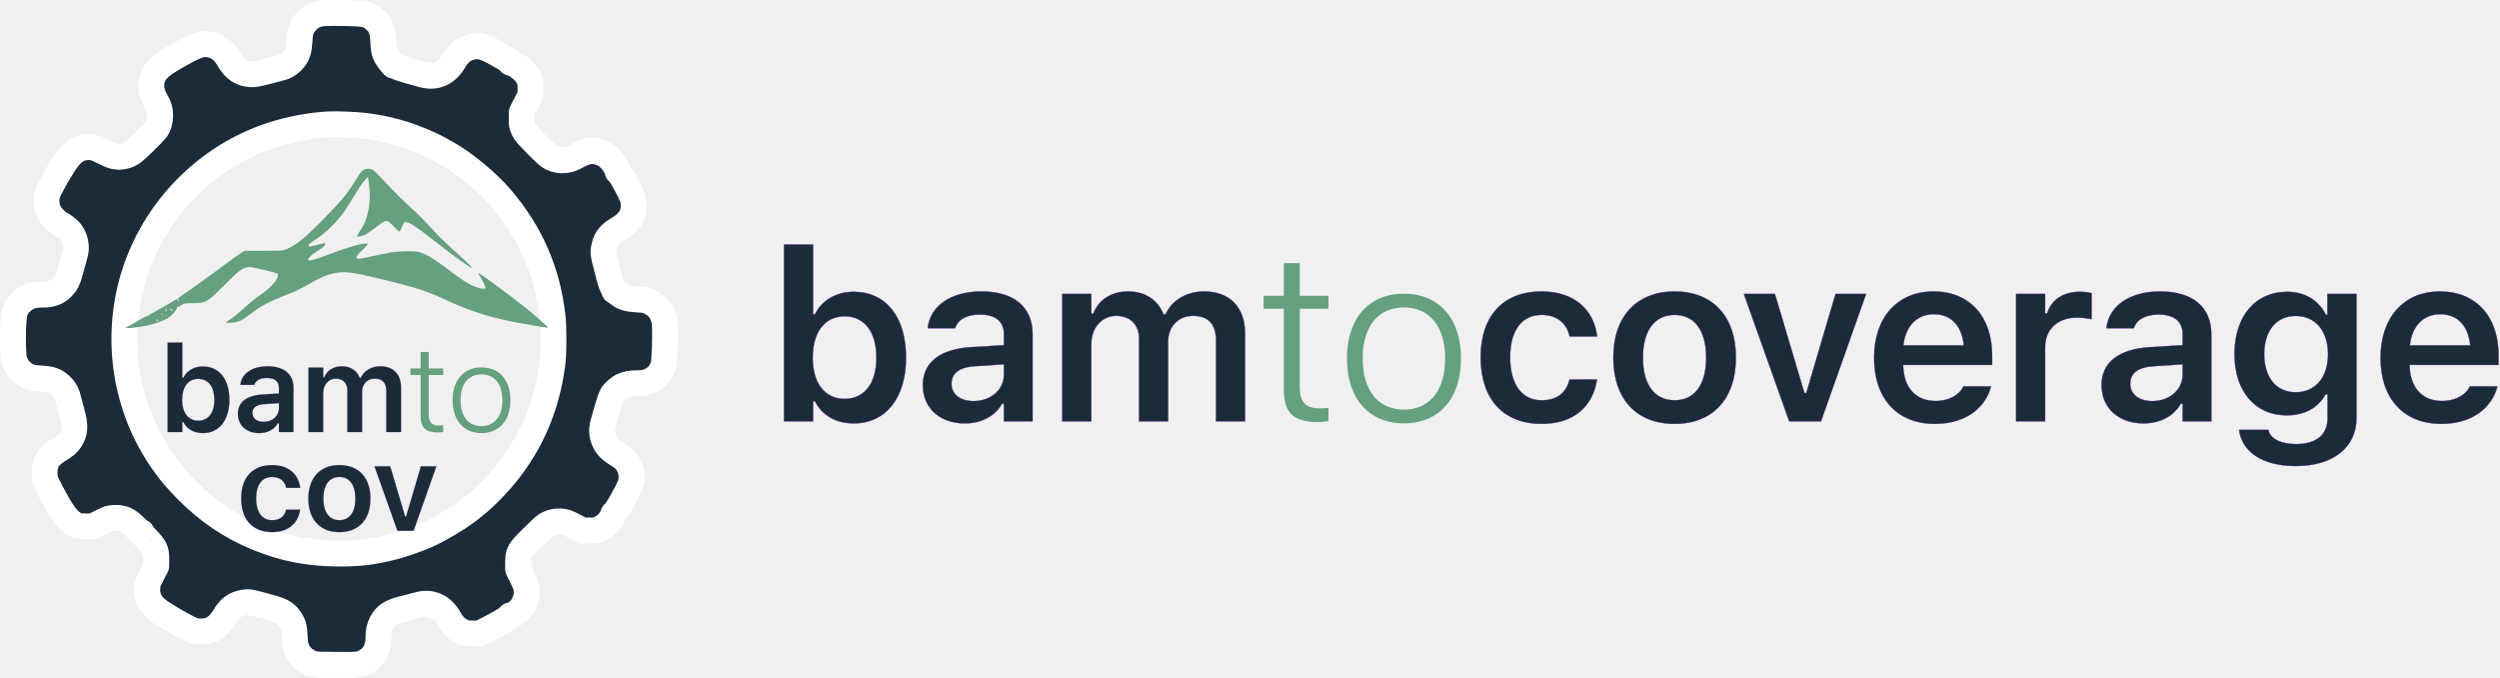
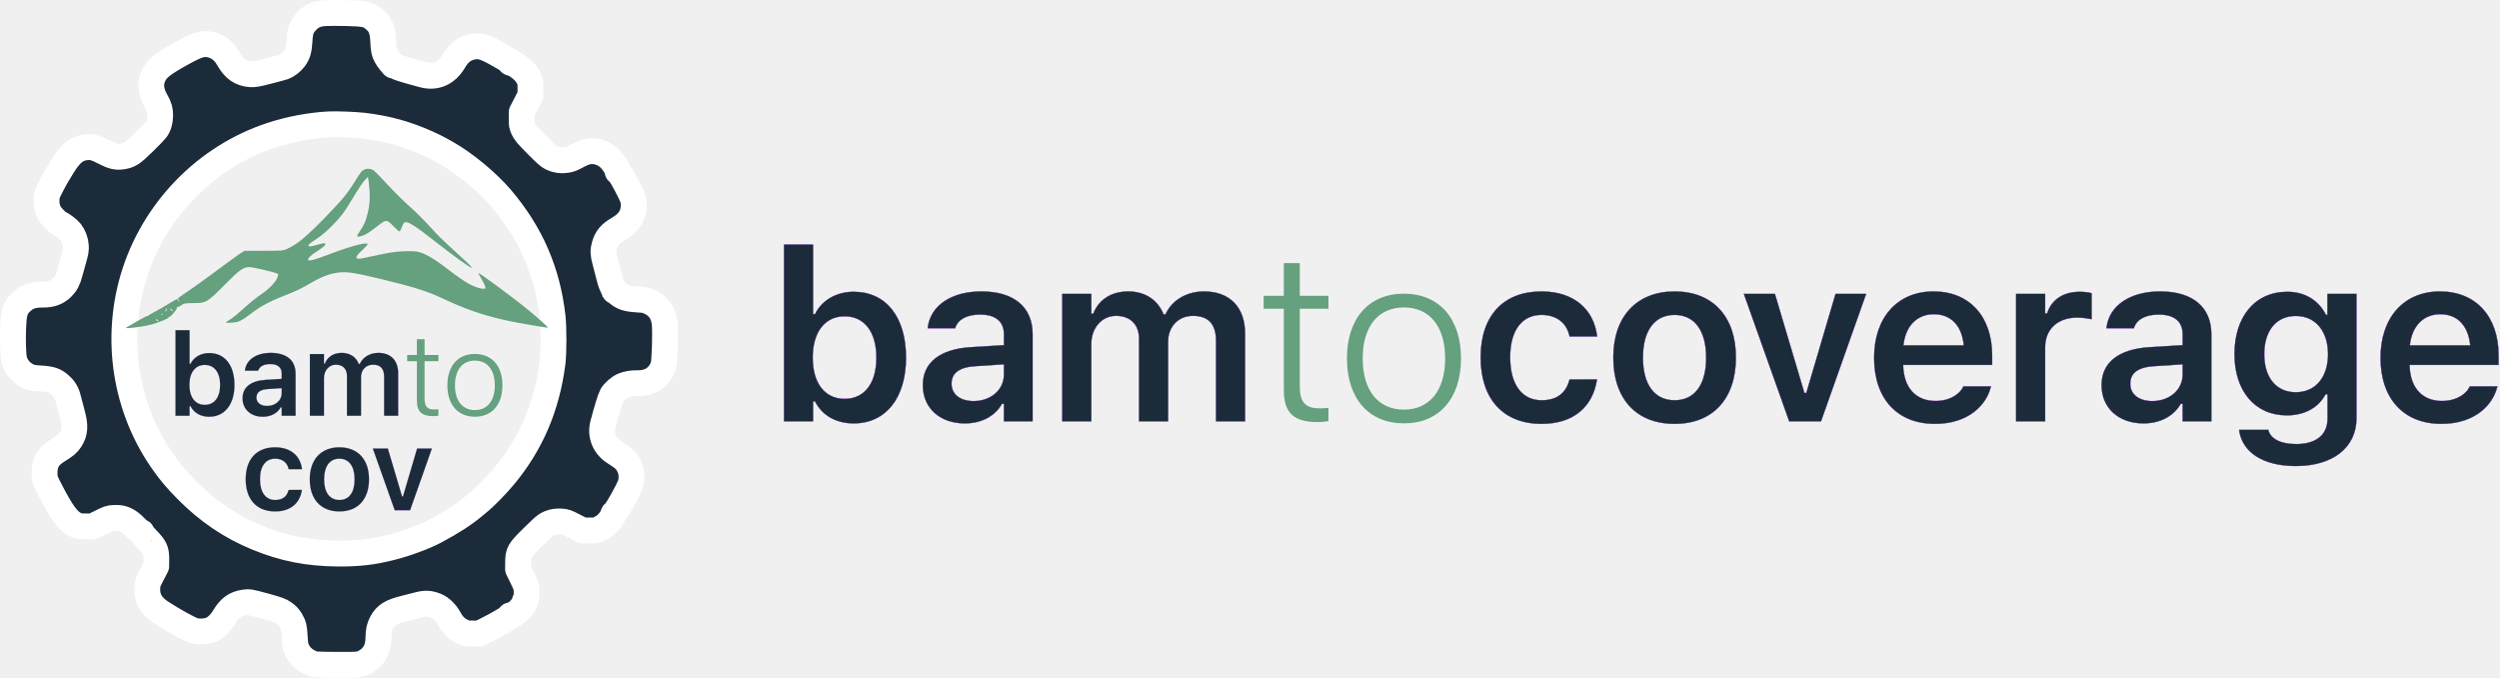
<svg xmlns="http://www.w3.org/2000/svg" width="100%" height="100%" viewBox="0 0 4536 1230" version="1.1" xml:space="preserve" style="fill-rule:evenodd;clip-rule:evenodd;stroke-linecap:round;stroke-linejoin:round;stroke-miterlimit:2;">
  <g transform="matrix(1,0,0,1,-6051.61,-118.969)">
    <g transform="matrix(1.05345,0,0,1.05345,1859.3,-11773.6)">
      <g transform="matrix(1.05315,0.00852655,-0.00852655,1.05315,3878.88,11182.1)">
        <path d="M629,118C614.8,118.9 606.4,122.7 598.2,131.7C589.9,140.8 587.9,146.3 587,163.6C586.1,179.3 584.4,185.3 578.5,193.3C574.5,198.8 567.3,204.3 561.5,206.5C559.3,207.3 547.8,210.5 536,213.6C516.8,218.7 513.7,219.2 507,218.9C491.7,218 480.6,210.5 471.6,195C463.2,180.6 453.4,173.2 439.4,170.8C427.8,168.8 419.2,171.7 394.5,185.6C363.6,203 354.1,210.7 348.7,222.1C342.6,235.1 344,248.7 353,264.1C358.4,273.3 360,278.9 360,288C360,296.9 357.6,305.3 353.3,311C351.9,313 343,322.3 333.5,331.7C314.9,350.2 310.9,352.9 299.3,355C289.6,356.8 282.5,355.2 269,348.3C255.6,341.4 249.2,339.6 240.5,340.4C224.2,341.9 214.3,349.8 200.8,372C191.6,387.1 188.3,392.9 181,407.6C176.8,415.8 175.8,418.9 175.3,424.6C174.7,432.6 175.9,439.8 179.2,446.8C181.6,452.1 191.8,462.8 196.5,465.1C202.2,467.8 211.8,475.1 214.9,479C220.1,485.6 223.2,493.7 223.8,502.2C224.2,508.8 223.7,511.4 220.2,524.2C217.9,532.1 215.2,542.3 214.1,546.8C211.5,557.4 208,564.2 202.1,570.1C193.6,578.6 184.1,582.1 169.8,582.1C154,582.1 144.8,585.4 135.3,594.4C127.1,602.1 124.1,609.3 123,623.9C121.8,638.9 121.8,662.3 123,677.4C123.7,687.3 124.4,690.3 126.9,695.7C130.8,704 138.1,711.3 146.7,715.3C152.7,718.1 154.6,718.5 167.4,719.2C186.1,720.2 192.2,722.4 201.8,731.5C208.1,737.3 211.9,744.7 214.3,755.7C215.2,759.6 217.6,768.3 219.6,775.2C225.7,796.2 225.1,807.3 217.3,819.3C213.1,825.8 209.5,828.8 197.1,836.6C181.6,846.4 175.7,856.2 175.6,872.6C175.5,883.2 176.3,885.6 185.6,903.1C204.8,939.2 214.5,952.2 226.8,957.9C231.9,960.3 233.7,960.6 243.6,960.6L254.7,960.6L268.1,953.8C280.6,947.4 282.1,946.9 289.6,946.4C304,945.4 312.7,949.2 325.4,962C329.8,966.4 333.8,969.7 334.4,969.4C335,969.1 335.2,969.2 334.7,969.6C334.3,970.1 338.5,975 344,980.6C357.5,994.4 359.5,998.6 359.5,1013.7L359.5,1024.8L352.6,1038.4C346.1,1051.1 345.6,1052.5 345.2,1059.9C344.2,1076.9 351.5,1089.7 368.4,1100.5C388.9,1113.6 415.3,1127.8 422.7,1129.8C430.4,1131.8 441.8,1131.1 449.3,1128.2C457.4,1125 465.3,1117.4 472,1106.1C480.5,1091.8 489.3,1085.4 503.6,1083C511.7,1081.7 513.3,1082 538,1088.5C559.6,1094.3 563.3,1095.6 569,1099.5C574.3,1103.1 577.1,1106.1 580.7,1111.9C585.1,1119.2 586.2,1124 587,1138.1C587.6,1148 588.3,1153.1 589.9,1157.1C594.1,1168.1 602.6,1176.4 614.8,1181.3C620.4,1183.6 621.2,1183.6 655,1183.6C693.3,1183.6 694.9,1183.4 705.6,1176.6C717.8,1168.8 724,1156.2 724,1138.9C724,1127.9 725.4,1121.1 729.3,1113.8C735.7,1101.7 744.4,1096.1 765.5,1090.7C773.2,1088.7 783.8,1085.9 789,1084.5C800.4,1081.4 807.6,1081.8 817.7,1085.8C826,1089.1 834.1,1096.9 839.5,1106.6C845.1,1116.7 851.6,1123.1 860.3,1127.2C867.1,1130.4 868.1,1130.6 878.2,1130.6L888.8,1130.6L901.3,1124.3C917.7,1116 939.2,1103.2 938.5,1102.1C938.2,1101.6 938.5,1100.9 939.1,1100.5C939.9,1100.1 940,1100.2 939.6,1100.9C939.2,1101.6 939.2,1102.1 939.5,1102.1C941,1102.1 951,1095 954.4,1091.5C958.6,1087.2 963.6,1079.3 962.7,1078.4C962.4,1078.1 962.7,1077.2 963.5,1076.5C965.3,1074.7 966.4,1065.4 965.7,1057.8C965.3,1052.9 963.8,1049.1 958.3,1038.2L951.5,1024.6L951.5,1013.6C951.6,997.1 952.8,994.9 974.3,973.3C983.8,963.7 993.3,954.6 995.6,953.1C1002.7,948.1 1011.3,945.8 1020.8,946.3C1028.6,946.7 1029.7,947.1 1042.8,953.7L1056.5,960.6L1067.5,960.6C1077.8,960.6 1078.9,960.4 1085,957.4C1088.6,955.7 1093.4,952.4 1095.7,950.1C1100.9,945.2 1107.3,935.4 1106.4,933.9C1106,933.3 1106.1,933.1 1106.7,933.4C1108.7,934.7 1131.7,893.6 1134.5,883.7C1137,875.3 1136.2,864.4 1132.7,856.7C1127.8,846.1 1124.5,842.9 1107.3,832.2C1091.5,822.4 1084.1,804.5 1088.4,787.1C1093.7,765.9 1100.5,743 1102.5,739.6C1105.8,733.8 1114.2,726.4 1120.4,723.5C1127.3,720.4 1134.3,719.1 1145.2,719.1C1165.7,719.1 1180.6,708.6 1186.6,690C1188.7,683.1 1189.8,634.7 1188.1,620.6C1186.1,604.2 1178.2,592.9 1164.1,586.3C1157.2,583.1 1155.7,582.8 1142.6,582.1C1125,581.1 1117.9,578.7 1109.1,570.5C1107.8,569.2 1106.2,568.5 1105.7,568.8C1105.1,569.2 1105,568.9 1105.4,568.2C1105.9,567.5 1105.5,566.2 1104.7,565.3C1101.7,561.8 1099,555 1096,543C1094.3,536.2 1091.5,525.9 1089.9,520.2C1086.6,508.4 1086.3,503.1 1088.5,494.8C1091.7,482.3 1097.7,475 1110.8,467.3C1129.1,456.5 1136.8,443.7 1135.8,425.8C1135.3,418.3 1134.9,417 1128.2,403.7C1120.9,389.2 1111.7,373.9 1110.5,374.1C1110.1,374.2 1109.5,373.9 1109.2,373.5C1108.8,373.1 1109.1,373.1 1109.8,373.5C1111.7,374.6 1111.3,373.7 1106.3,365.4C1098.1,351.8 1089.4,344.7 1077.3,341.5C1066.5,338.7 1057.3,340.2 1045,346.9C1033.4,353.3 1031.7,353.9 1024.4,355.1C1016.4,356.4 1008.2,355.2 1000.6,351.6C996.3,349.6 990.9,344.8 976.4,330.4C960.5,314.6 957.3,310.9 954.6,305.2C951.7,299.1 951.5,297.8 951.5,287.9L951.5,277.3L965.5,249.7L965.5,238.7C965.4,228.7 965.2,227.1 962.7,222.1C958.7,214 953,208 943.4,201.6C933.9,195.4 931.2,194 932.5,196.1C933.1,197 932.9,197.2 932.1,196.7C931.4,196.2 931.1,195.7 931.4,195.4C932.1,194.7 927.5,191.6 914.5,184.4C891.2,171.3 882.4,168.6 870.8,170.9C857,173.7 847.8,180.8 839.8,194.7C828,215.2 809.9,223.1 788.4,217.1C784.1,215.9 773.8,213.2 765.6,211C757.4,208.8 748.6,206 746.2,204.6C743.8,203.2 741.3,202.4 740.7,202.8C740.1,203.1 740,202.9 740.4,202.3C740.7,201.7 740.1,200.7 739,200.1C735.9,198.5 729.1,188.8 726.8,182.9C725.3,179 724.6,173.8 724,163.6C722.9,143.4 719,135 706.6,125.7C697.9,119.2 692.2,118.2 664.1,117.7C650.6,117.5 634.8,117.6 629,118ZM692.5,301.6C730.9,305.8 762.4,314.2 797.4,329.5C804.5,332.6 813.3,336.8 816.9,338.8C820.5,340.8 826,343.8 829,345.4C858.8,361.9 896.1,392.2 918.9,418.5C967.8,475.1 995.6,537.4 1004.6,611.1C1006.8,628.9 1007.1,670.1 1005.2,686.6C996.7,757.7 971.9,817.7 928.9,871.1C916.9,886 896.5,907.3 885.7,916.1C884,917.5 880.6,920.3 878.2,922.4C862.7,935.6 843.3,948.5 815.9,963.4C799,972.7 767.9,984.5 744.5,990.6C713.1,998.8 690.8,1001.6 656,1001.6C607.9,1001.6 568.3,994.2 525.1,977C481,959.4 443.4,934.4 408.4,899.6C389.9,881.1 380.4,869.9 367.3,851.3C307,765.4 288.8,655 318.1,553.3C349.7,443.8 435.1,354.3 542.7,318.3C572.8,308.1 608.4,301.3 638.5,299.8C650.6,299.3 679.7,300.2 692.5,301.6Z" style="fill:rgb(27,43,57);fill-rule:nonzero;stroke:white;stroke-width:42.32px;" />
      </g>
      <g transform="matrix(0.121461,-4.96175e-05,5.10045e-05,0.124856,4036.86,10405.4)">
        <path d="M4693,9420C4651,9441 4644,9450 4556,9587C4448,9756 4383,9832 4136,10080C3865,10350 3735,10455 3590,10516C3537,10538 3525,10539 3265,10539L2995,10539L2945,10568C2918,10584 2814,10656 2715,10728C2457,10915 2204,11091 2114,11147C2071,11174 2041,11199 2047,11202C2053,11206 2060,11220 2064,11234C2070,11258 2070,11258 2055,11231C2046,11216 2037,11204 2033,11204C2030,11204 1975,11235 1911,11273C1847,11310 1757,11361 1710,11385C1663,11409 1622,11433 1618,11439C1614,11444 1610,11445 1610,11441C1610,11437 1591,11444 1568,11457C1544,11471 1491,11500 1449,11522C1408,11544 1358,11571 1339,11583L1305,11604L1345,11604C1410,11604 1589,11577 1670,11556C1771,11530 1911,11474 1917,11457C1920,11450 1926,11446 1930,11449C1934,11452 1961,11427 1989,11395C2025,11353 2038,11331 2034,11318C2030,11306 2031,11303 2037,11311C2043,11320 2057,11315 2089,11293C2136,11262 2141,11261 2295,11260C2446,11259 2471,11243 2705,11014C2925,10798 2974,10764 3065,10764C3119,10765 3451,10842 3467,10858C3471,10861 3468,10882 3461,10904C3445,10957 3347,11061 3256,11121C3154,11188 3084,11243 2967,11346C2911,11396 2840,11453 2809,11473C2705,11539 2706,11535 2801,11531C2909,11525 2945,11509 3084,11406C3242,11289 3345,11238 3680,11110C3732,11090 3834,11040 3905,10999C4052,10914 4151,10873 4262,10850C4413,10819 4514,10831 4953,10935C5421,11046 5591,11099 5845,11216C6224,11390 6558,11486 7050,11564C7124,11576 7209,11589 7239,11595C7269,11600 7295,11602 7297,11601C7302,11595 7165,11475 7025,11363C6816,11195 6310,10831 6310,10849C6310,10853 6330,10889 6355,10930C6380,10971 6403,11018 6407,11034C6412,11063 6411,11064 6378,11064C6359,11064 6319,11056 6289,11045C6173,11005 6093,10955 5800,10739C5666,10640 5537,10571 5454,10554C5414,10546 5347,10543 5250,10547C5109,10553 5057,10561 4682,10640C4549,10667 4546,10634 4672,10522C4709,10489 4740,10456 4740,10448C4740,10414 4502,10474 4205,10584C3984,10665 3908,10685 3896,10666C3885,10648 3938,10596 4018,10548C4107,10493 4140,10466 4140,10447C4140,10429 4121,10430 4014,10460C3962,10474 3915,10482 3910,10479C3888,10465 3903,10447 3971,10404C4076,10338 4144,10284 4243,10186C4353,10078 4407,10010 4494,9869C4624,9661 4663,9603 4704,9561L4745,9519L4757,9604C4777,9750 4773,9886 4746,9999C4716,10123 4694,10175 4635,10260C4610,10296 4590,10330 4590,10335C4590,10353 4647,10343 4707,10315C4741,10299 4809,10253 4859,10214C4908,10175 4962,10139 4979,10133C5018,10119 5039,10131 5117,10212C5151,10247 5185,10274 5192,10272C5199,10269 5213,10245 5223,10218C5233,10191 5246,10164 5252,10157C5287,10115 5383,10171 5722,10430C5959,10611 6191,10774 6212,10774C6230,10774 6188,10733 5985,10554C5881,10462 5764,10354 5725,10314C5506,10083 5453,10031 5335,9929C5264,9868 5126,9735 5030,9635C4934,9534 4843,9443 4829,9433C4791,9406 4731,9400 4693,9420ZM1887,11358C1880,11372 1874,11381 1872,11379C1865,11373 1881,11334 1890,11334C1894,11334 1893,11345 1887,11358ZM1965,11354C1975,11365 1980,11374 1976,11374C1972,11374 1960,11365 1948,11354C1936,11343 1931,11334 1937,11334C1942,11334 1955,11343 1965,11354ZM1830,11414C1830,11419 1825,11424 1819,11424C1814,11424 1812,11419 1815,11414C1818,11408 1823,11404 1826,11404C1828,11404 1830,11408 1830,11414ZM1770,11508C1770,11511 1763,11511 1755,11508C1747,11504 1740,11495 1740,11487C1740,11475 1742,11475 1755,11488C1763,11496 1770,11505 1770,11508Z" style="fill:rgb(101,160,127);fill-rule:nonzero;" />
      </g>
    </g>
    <g transform="matrix(1.25602,0,0,1.25602,-1929.32,-2913.98)">
      <path d="M7587.85,3026.31C7633.97,3026.31 7663.43,2989.78 7663.43,2931.54L7663.43,2931.21C7663.43,2872.63 7634.48,2836.27 7587.85,2836.27C7562.6,2836.27 7541.56,2848.73 7531.97,2868.59L7529.11,2868.59L7529.11,2768.1L7487.19,2768.1L7487.19,3023.28L7529.11,3023.28L7529.11,2994.5L7531.97,2994.5C7542.07,3014.53 7562.1,3026.31 7587.85,3026.31ZM7574.72,2990.96C7546.28,2990.96 7528.6,2968.41 7528.6,2931.54L7528.6,2931.21C7528.6,2894.35 7546.28,2871.62 7574.72,2871.62C7603.34,2871.62 7620.67,2894.18 7620.67,2931.21L7620.67,2931.54C7620.67,2968.58 7603.34,2990.96 7574.72,2990.96Z" style="fill:none;fill-rule:nonzero;stroke:rgb(112,0,223);stroke-width:0.49px;stroke-linecap:butt;stroke-linejoin:miter;" />
      <path d="M7587.85,3026.31C7633.97,3026.31 7663.43,2989.78 7663.43,2931.54L7663.43,2931.21C7663.43,2872.63 7634.48,2836.27 7587.85,2836.27C7562.6,2836.27 7541.56,2848.73 7531.97,2868.59L7529.11,2868.59L7529.11,2768.1L7487.19,2768.1L7487.19,3023.28L7529.11,3023.28L7529.11,2994.5L7531.97,2994.5C7542.07,3014.53 7562.1,3026.31 7587.85,3026.31ZM7574.72,2990.96C7546.28,2990.96 7528.6,2968.41 7528.6,2931.54L7528.6,2931.21C7528.6,2894.35 7546.28,2871.62 7574.72,2871.62C7603.34,2871.62 7620.67,2894.18 7620.67,2931.21L7620.67,2931.54C7620.67,2968.58 7603.34,2990.96 7574.72,2990.96Z" style="fill:rgb(27,43,57);fill-rule:nonzero;" />
      <path d="M7748.26,3026.31C7772.5,3026.31 7792.03,3015.87 7802.12,2998.03L7804.99,2998.03L7804.99,3023.28L7846.39,3023.28L7846.39,2897.54C7846.39,2858.66 7819.8,2835.77 7772.5,2835.77C7728.74,2835.77 7699.11,2856.3 7695.07,2887.28L7694.9,2888.79L7734.46,2888.79L7734.63,2888.12C7738.84,2876 7751.29,2869.1 7770.48,2869.1C7793.03,2869.1 7804.99,2879.2 7804.99,2897.54L7804.99,2913.37L7757.69,2916.23C7712.91,2918.92 7687.83,2938.11 7687.83,2970.93L7687.83,2971.27C7687.83,3004.76 7713.25,3026.31 7748.26,3026.31ZM7729.24,2969.25L7729.24,2968.91C7729.24,2953.76 7740.18,2945.18 7763.58,2943.66L7804.99,2940.97L7804.99,2955.78C7804.99,2977.66 7786.3,2994.16 7761.05,2994.16C7742.54,2994.16 7729.24,2984.9 7729.24,2969.25Z" style="fill:none;fill-rule:nonzero;stroke:rgb(112,0,223);stroke-width:0.49px;stroke-linecap:butt;stroke-linejoin:miter;" />
      <path d="M7748.26,3026.31C7772.5,3026.31 7792.03,3015.87 7802.12,2998.03L7804.99,2998.03L7804.99,3023.28L7846.39,3023.28L7846.39,2897.54C7846.39,2858.66 7819.8,2835.77 7772.5,2835.77C7728.74,2835.77 7699.11,2856.3 7695.07,2887.28L7694.9,2888.79L7734.46,2888.79L7734.63,2888.12C7738.84,2876 7751.29,2869.1 7770.48,2869.1C7793.03,2869.1 7804.99,2879.2 7804.99,2897.54L7804.99,2913.37L7757.69,2916.23C7712.91,2918.92 7687.83,2938.11 7687.83,2970.93L7687.83,2971.27C7687.83,3004.76 7713.25,3026.31 7748.26,3026.31ZM7729.24,2969.25L7729.24,2968.91C7729.24,2953.76 7740.18,2945.18 7763.58,2943.66L7804.99,2940.97L7804.99,2955.78C7804.99,2977.66 7786.3,2994.16 7761.05,2994.16C7742.54,2994.16 7729.24,2984.9 7729.24,2969.25Z" style="fill:rgb(27,43,57);fill-rule:nonzero;" />
      <path d="M7889.31,3023.28L7931.23,3023.28L7931.23,2911.35C7931.23,2888.45 7946.38,2870.95 7967.08,2870.95C7987.61,2870.95 8000.24,2883.57 8000.24,2903.94L8000.24,3023.28L8042.15,3023.28L8042.15,2908.32C8042.15,2887.28 8056.29,2870.95 8078.17,2870.95C8100.56,2870.95 8111.5,2883.07 8111.5,2906.97L8111.5,3023.28L8153.41,3023.28L8153.41,2896.7C8153.41,2858.49 8131.19,2835.77 8094.16,2835.77C8068.58,2835.77 8047.37,2848.9 8038.45,2868.93L8035.59,2868.93C8027.68,2848.56 8009.5,2835.77 7984.59,2835.77C7960.51,2835.77 7942,2847.38 7934.09,2867.92L7931.23,2867.92L7931.23,2839.3L7889.31,2839.3L7889.31,3023.28Z" style="fill:none;fill-rule:nonzero;stroke:rgb(112,0,223);stroke-width:0.49px;stroke-linecap:butt;stroke-linejoin:miter;" />
      <path d="M7889.31,3023.28L7931.23,3023.28L7931.23,2911.35C7931.23,2888.45 7946.38,2870.95 7967.08,2870.95C7987.61,2870.95 8000.24,2883.57 8000.24,2903.94L8000.24,3023.28L8042.15,3023.28L8042.15,2908.32C8042.15,2887.28 8056.29,2870.95 8078.17,2870.95C8100.56,2870.95 8111.5,2883.07 8111.5,2906.97L8111.5,3023.28L8153.41,3023.28L8153.41,2896.7C8153.41,2858.49 8131.19,2835.77 8094.16,2835.77C8068.58,2835.77 8047.37,2848.9 8038.45,2868.93L8035.59,2868.93C8027.68,2848.56 8009.5,2835.77 7984.59,2835.77C7960.51,2835.77 7942,2847.38 7934.09,2867.92L7931.23,2867.92L7931.23,2839.3L7889.31,2839.3L7889.31,3023.28Z" style="fill:rgb(27,43,57);fill-rule:nonzero;" />
      <path d="M8258.44,3024.46C8263.83,3024.46 8268.88,3023.95 8273.93,3023.11L8273.93,3003.92C8269.39,3004.43 8266.02,3004.6 8260.97,3004.6C8240.43,3004.6 8232.52,2995.34 8232.52,2973.12L8232.52,2860.68L8273.93,2860.68L8273.93,2842L8232.52,2842L8232.52,2794.87L8209.46,2794.87L8209.46,2842L8180.34,2842L8180.34,2860.68L8209.46,2860.68L8209.46,2978.17C8209.46,3011.16 8223.77,3024.46 8258.44,3024.46Z" style="fill:rgb(101,160,127);fill-rule:nonzero;" />
      <path d="M8383,3026.31C8433.67,3026.31 8465.48,2990.46 8465.48,2932.72L8465.48,2932.39C8465.48,2874.65 8433.67,2838.97 8383,2838.97C8332.34,2838.97 8300.69,2874.65 8300.69,2932.39L8300.69,2932.72C8300.69,2990.46 8332.34,3026.31 8383,3026.31ZM8383,3006.45C8345.63,3006.45 8323.42,2978.51 8323.42,2932.72L8323.42,2932.39C8323.42,2886.6 8345.63,2858.83 8383,2858.83C8420.37,2858.83 8442.59,2886.6 8442.59,2932.39L8442.59,2932.72C8442.59,2978.51 8420.37,3006.45 8383,3006.45Z" style="fill:rgb(101,160,127);fill-rule:nonzero;" />
      <path d="M8581.96,3026.98C8628.58,3026.98 8655.68,3001.9 8661.74,2964.2L8662.08,2962.85L8622.52,2963.02L8622.19,2963.69C8616.97,2983.05 8603.67,2992.98 8581.96,2992.98C8553.51,2992.98 8536.51,2970.09 8536.51,2931.04L8536.51,2930.7C8536.51,2892.16 8553.34,2869.6 8581.96,2869.6C8604.85,2869.6 8618.48,2882.39 8622.36,2900.24L8622.52,2900.74L8662.08,2900.74L8662.08,2900.07C8657.37,2862.03 8629.09,2835.77 8581.79,2835.77C8526.41,2835.77 8493.93,2871.28 8493.93,2930.7L8493.93,2931.04C8493.93,2991.13 8526.58,3026.98 8581.96,3026.98Z" style="fill:none;fill-rule:nonzero;stroke:rgb(112,0,223);stroke-width:0.49px;stroke-linecap:butt;stroke-linejoin:miter;" />
      <path d="M8581.96,3026.98C8628.58,3026.98 8655.68,3001.9 8661.74,2964.2L8662.08,2962.85L8622.52,2963.02L8622.19,2963.69C8616.97,2983.05 8603.67,2992.98 8581.96,2992.98C8553.51,2992.98 8536.51,2970.09 8536.51,2931.04L8536.51,2930.7C8536.51,2892.16 8553.34,2869.6 8581.96,2869.6C8604.85,2869.6 8618.48,2882.39 8622.36,2900.24L8622.52,2900.74L8662.08,2900.74L8662.08,2900.07C8657.37,2862.03 8629.09,2835.77 8581.79,2835.77C8526.41,2835.77 8493.93,2871.28 8493.93,2930.7L8493.93,2931.04C8493.93,2991.13 8526.58,3026.98 8581.96,3026.98Z" style="fill:rgb(27,43,57);fill-rule:nonzero;" />
      <path d="M8774.18,3026.98C8829.22,3026.98 8862.72,2990.96 8862.72,2931.38L8862.72,2931.04C8862.72,2871.79 8829.06,2835.77 8774.18,2835.77C8719.48,2835.77 8685.64,2871.96 8685.64,2931.04L8685.64,2931.38C8685.64,2990.96 8718.97,3026.98 8774.18,3026.98ZM8774.18,2992.98C8745.06,2992.98 8728.4,2970.26 8728.4,2931.54L8728.4,2931.21C8728.4,2892.49 8745.06,2869.6 8774.18,2869.6C8803.13,2869.6 8819.8,2892.49 8819.8,2931.21L8819.8,2931.54C8819.8,2970.26 8803.3,2992.98 8774.18,2992.98Z" style="fill:none;fill-rule:nonzero;stroke:rgb(112,0,223);stroke-width:0.49px;stroke-linecap:butt;stroke-linejoin:miter;" />
      <path d="M8774.18,3026.98C8829.22,3026.98 8862.72,2990.96 8862.72,2931.38L8862.72,2931.04C8862.72,2871.79 8829.06,2835.77 8774.18,2835.77C8719.48,2835.77 8685.64,2871.96 8685.64,2931.04L8685.64,2931.38C8685.64,2990.96 8718.97,3026.98 8774.18,3026.98ZM8774.18,2992.98C8745.06,2992.98 8728.4,2970.26 8728.4,2931.54L8728.4,2931.21C8728.4,2892.49 8745.06,2869.6 8774.18,2869.6C8803.13,2869.6 8819.8,2892.49 8819.8,2931.21L8819.8,2931.54C8819.8,2970.26 8803.3,2992.98 8774.18,2992.98Z" style="fill:rgb(27,43,57);fill-rule:nonzero;" />
      <path d="M8939.81,3023.28L8985.76,3023.28L9050.9,2839.3L9006.8,2839.3L8964.55,2982.38L8961.69,2982.38L8919.11,2839.3L8874.33,2839.3L8939.81,3023.28Z" style="fill:none;fill-rule:nonzero;stroke:rgb(112,0,223);stroke-width:0.49px;stroke-linecap:butt;stroke-linejoin:miter;" />
      <path d="M8939.81,3023.28L8985.76,3023.28L9050.9,2839.3L9006.8,2839.3L8964.55,2982.38L8961.69,2982.38L8919.11,2839.3L8874.33,2839.3L8939.81,3023.28Z" style="fill:rgb(27,43,57);fill-rule:nonzero;" />
      <path d="M9150.38,3026.98C9200.37,3026.98 9224.95,2998.2 9230.84,2974.47L9231.34,2972.95L9191.45,2972.95L9190.95,2974.13C9186.91,2982.55 9173.95,2993.99 9151.22,2993.99C9122.78,2993.99 9104.93,2974.8 9104.43,2941.81L9233.03,2941.81L9233.03,2928.01C9233.03,2872.46 9200.71,2835.77 9148.36,2835.77C9096.01,2835.77 9062.52,2873.64 9062.52,2931.54L9062.52,2931.71C9062.52,2990.29 9095.68,3026.98 9150.38,3026.98ZM9148.87,2868.59C9172.26,2868.59 9189.26,2883.57 9192.12,2913.7L9104.76,2913.7C9107.96,2884.41 9125.47,2868.59 9148.87,2868.59Z" style="fill:none;fill-rule:nonzero;stroke:rgb(112,0,223);stroke-width:0.49px;stroke-linecap:butt;stroke-linejoin:miter;" />
      <path d="M9150.38,3026.98C9200.37,3026.98 9224.95,2998.2 9230.84,2974.47L9231.34,2972.95L9191.45,2972.95L9190.95,2974.13C9186.91,2982.55 9173.95,2993.99 9151.22,2993.99C9122.78,2993.99 9104.93,2974.8 9104.43,2941.81L9233.03,2941.81L9233.03,2928.01C9233.03,2872.46 9200.71,2835.77 9148.36,2835.77C9096.01,2835.77 9062.52,2873.64 9062.52,2931.54L9062.52,2931.71C9062.52,2990.29 9095.68,3026.98 9150.38,3026.98ZM9148.87,2868.59C9172.26,2868.59 9189.26,2883.57 9192.12,2913.7L9104.76,2913.7C9107.96,2884.41 9125.47,2868.59 9148.87,2868.59Z" style="fill:rgb(27,43,57);fill-rule:nonzero;" />
      <path d="M9267.7,3023.28L9309.61,3023.28L9309.61,2916.39C9309.61,2890.14 9327.96,2873.47 9355.9,2873.47C9363.14,2873.47 9370.04,2874.48 9376.77,2875.83L9376.77,2838.29C9372.73,2837.12 9366.17,2836.27 9359.77,2836.27C9335.53,2836.27 9318.7,2847.89 9312.47,2867.58L9309.61,2867.58L9309.61,2839.3L9267.7,2839.3L9267.7,3023.28Z" style="fill:none;fill-rule:nonzero;stroke:rgb(112,0,223);stroke-width:0.49px;stroke-linecap:butt;stroke-linejoin:miter;" />
      <path d="M9267.7,3023.28L9309.61,3023.28L9309.61,2916.39C9309.61,2890.14 9327.96,2873.47 9355.9,2873.47C9363.14,2873.47 9370.04,2874.48 9376.77,2875.83L9376.77,2838.29C9372.73,2837.12 9366.17,2836.27 9359.77,2836.27C9335.53,2836.27 9318.7,2847.89 9312.47,2867.58L9309.61,2867.58L9309.61,2839.3L9267.7,2839.3L9267.7,3023.28Z" style="fill:rgb(27,43,57);fill-rule:nonzero;" />
      <path d="M9451.68,3026.31C9475.91,3026.31 9495.44,3015.87 9505.54,2998.03L9508.4,2998.03L9508.4,3023.28L9549.81,3023.28L9549.81,2897.54C9549.81,2858.66 9523.21,2835.77 9475.91,2835.77C9432.15,2835.77 9402.53,2856.3 9398.49,2887.28L9398.32,2888.79L9437.87,2888.79L9438.04,2888.12C9442.25,2876 9454.71,2869.1 9473.89,2869.1C9496.45,2869.1 9508.4,2879.2 9508.4,2897.54L9508.4,2913.37L9461.1,2916.23C9416.33,2918.92 9391.25,2938.11 9391.25,2970.93L9391.25,2971.27C9391.25,3004.76 9416.67,3026.31 9451.68,3026.31ZM9432.66,2969.25L9432.66,2968.91C9432.66,2953.76 9443.6,2945.18 9466.99,2943.66L9508.4,2940.97L9508.4,2955.78C9508.4,2977.66 9489.72,2994.16 9464.47,2994.16C9445.95,2994.16 9432.66,2984.9 9432.66,2969.25Z" style="fill:none;fill-rule:nonzero;stroke:rgb(112,0,223);stroke-width:0.49px;stroke-linecap:butt;stroke-linejoin:miter;" />
      <path d="M9451.68,3026.31C9475.91,3026.31 9495.44,3015.87 9505.54,2998.03L9508.4,2998.03L9508.4,3023.28L9549.81,3023.28L9549.81,2897.54C9549.81,2858.66 9523.21,2835.77 9475.91,2835.77C9432.15,2835.77 9402.53,2856.3 9398.49,2887.28L9398.32,2888.79L9437.87,2888.79L9438.04,2888.12C9442.25,2876 9454.71,2869.1 9473.89,2869.1C9496.45,2869.1 9508.4,2879.2 9508.4,2897.54L9508.4,2913.37L9461.1,2916.23C9416.33,2918.92 9391.25,2938.11 9391.25,2970.93L9391.25,2971.27C9391.25,3004.76 9416.67,3026.31 9451.68,3026.31ZM9432.66,2969.25L9432.66,2968.91C9432.66,2953.76 9443.6,2945.18 9466.99,2943.66L9508.4,2940.97L9508.4,2955.78C9508.4,2977.66 9489.72,2994.16 9464.47,2994.16C9445.95,2994.16 9432.66,2984.9 9432.66,2969.25Z" style="fill:rgb(27,43,57);fill-rule:nonzero;" />
      <path d="M9671.84,3087.92C9725.54,3087.92 9759.54,3061.15 9759.54,3018.74L9759.54,2839.3L9717.62,2839.3L9717.62,2869.6L9715.44,2869.6C9705,2848.73 9685.14,2836.27 9659.72,2836.27C9612.25,2836.27 9583.3,2872.97 9583.3,2926.16L9583.3,2926.49C9583.3,2978.68 9612.25,3014.7 9658.88,3014.7C9684.3,3014.7 9704.33,3003.92 9714.93,2984.23L9717.79,2984.23L9717.79,3019.41C9717.79,3042.97 9701.13,3056.27 9672.51,3056.27C9649.12,3056.27 9635.15,3048.02 9632.28,3036.24L9632.12,3035.74L9590.2,3035.74L9590.04,3036.24C9594.24,3067.21 9623.36,3087.92 9671.84,3087.92ZM9671.84,2981.37C9642.72,2981.37 9626.23,2958.98 9626.23,2926.49L9626.23,2926.16C9626.23,2893.67 9642.72,2871.12 9671.84,2871.12C9700.79,2871.12 9718.47,2893.67 9718.47,2926.16L9718.47,2926.49C9718.47,2958.98 9700.96,2981.37 9671.84,2981.37Z" style="fill:none;fill-rule:nonzero;stroke:rgb(112,0,223);stroke-width:0.49px;stroke-linecap:butt;stroke-linejoin:miter;" />
      <path d="M9671.84,3087.92C9725.54,3087.92 9759.54,3061.15 9759.54,3018.74L9759.54,2839.3L9717.62,2839.3L9717.62,2869.6L9715.44,2869.6C9705,2848.73 9685.14,2836.27 9659.72,2836.27C9612.25,2836.27 9583.3,2872.97 9583.3,2926.16L9583.3,2926.49C9583.3,2978.68 9612.25,3014.7 9658.88,3014.7C9684.3,3014.7 9704.33,3003.92 9714.93,2984.23L9717.79,2984.23L9717.79,3019.41C9717.79,3042.97 9701.13,3056.27 9672.51,3056.27C9649.12,3056.27 9635.15,3048.02 9632.28,3036.24L9632.12,3035.74L9590.2,3035.74L9590.04,3036.24C9594.24,3067.21 9623.36,3087.92 9671.84,3087.92ZM9671.84,2981.37C9642.72,2981.37 9626.23,2958.98 9626.23,2926.49L9626.23,2926.16C9626.23,2893.67 9642.72,2871.12 9671.84,2871.12C9700.79,2871.12 9718.47,2893.67 9718.47,2926.16L9718.47,2926.49C9718.47,2958.98 9700.96,2981.37 9671.84,2981.37Z" style="fill:rgb(27,43,57);fill-rule:nonzero;" />
      <path d="M9882.24,3026.98C9932.24,3026.98 9956.81,2998.2 9962.7,2974.47L9963.21,2972.95L9923.31,2972.95L9922.81,2974.13C9918.77,2982.55 9905.81,2993.99 9883.09,2993.99C9854.64,2993.99 9836.8,2974.8 9836.29,2941.81L9964.89,2941.81L9964.89,2928.01C9964.89,2872.46 9932.57,2835.77 9880.22,2835.77C9827.88,2835.77 9794.38,2873.64 9794.38,2931.54L9794.38,2931.71C9794.38,2990.29 9827.54,3026.98 9882.24,3026.98ZM9880.73,2868.59C9904.12,2868.59 9921.13,2883.57 9923.99,2913.7L9836.63,2913.7C9839.83,2884.41 9857.33,2868.59 9880.73,2868.59Z" style="fill:none;fill-rule:nonzero;stroke:rgb(112,0,223);stroke-width:0.49px;stroke-linecap:butt;stroke-linejoin:miter;" />
      <path d="M9882.24,3026.98C9932.24,3026.98 9956.81,2998.2 9962.7,2974.47L9963.21,2972.95L9923.31,2972.95L9922.81,2974.13C9918.77,2982.55 9905.81,2993.99 9883.09,2993.99C9854.64,2993.99 9836.8,2974.8 9836.29,2941.81L9964.89,2941.81L9964.89,2928.01C9964.89,2872.46 9932.57,2835.77 9880.22,2835.77C9827.88,2835.77 9794.38,2873.64 9794.38,2931.54L9794.38,2931.71C9794.38,2990.29 9827.54,3026.98 9882.24,3026.98ZM9880.73,2868.59C9904.12,2868.59 9921.13,2883.57 9923.99,2913.7L9836.63,2913.7C9839.83,2884.41 9857.33,2868.59 9880.73,2868.59Z" style="fill:rgb(27,43,57);fill-rule:nonzero;" />
    </g>
-     <g transform="matrix(0.635975,0,0,0.635975,1596.48,-1019.9)">
+     <g transform="matrix(0.606531,0,0,0.608055,1831.23,-965.062)">
      <path d="M7584.23,3026.31C7630.35,3026.31 7659.81,2989.78 7659.81,2931.54L7659.81,2931.21C7659.81,2872.63 7630.86,2836.27 7584.23,2836.27C7558.98,2836.27 7537.94,2848.73 7528.35,2868.59L7525.49,2868.59L7525.49,2768.1L7483.57,2768.1L7483.57,3023.28L7525.49,3023.28L7525.49,2994.5L7528.35,2994.5C7538.45,3014.53 7558.48,3026.31 7584.23,3026.31ZM7571.1,2990.96C7542.65,2990.96 7524.98,2968.41 7524.98,2931.54L7524.98,2931.21C7524.98,2894.35 7542.65,2871.62 7571.1,2871.62C7599.72,2871.62 7617.05,2894.18 7617.05,2931.21L7617.05,2931.54C7617.05,2968.58 7599.72,2990.96 7571.1,2990.96Z" style="fill:none;fill-rule:nonzero;stroke:rgb(112,0,223);stroke-width:0.49px;stroke-linecap:butt;stroke-linejoin:miter;" />
      <path d="M7584.23,3026.31C7630.35,3026.31 7659.81,2989.78 7659.81,2931.54L7659.81,2931.21C7659.81,2872.63 7630.86,2836.27 7584.23,2836.27C7558.98,2836.27 7537.94,2848.73 7528.35,2868.59L7525.49,2868.59L7525.49,2768.1L7483.57,2768.1L7483.57,3023.28L7525.49,3023.28L7525.49,2994.5L7528.35,2994.5C7538.45,3014.53 7558.48,3026.31 7584.23,3026.31ZM7571.1,2990.96C7542.65,2990.96 7524.98,2968.41 7524.98,2931.54L7524.98,2931.21C7524.98,2894.35 7542.65,2871.62 7571.1,2871.62C7599.72,2871.62 7617.05,2894.18 7617.05,2931.21L7617.05,2931.54C7617.05,2968.58 7599.72,2990.96 7571.1,2990.96Z" style="fill:rgb(27,43,57);fill-rule:nonzero;" />
      <path d="M7744.64,3026.31C7768.88,3026.31 7788.4,3015.87 7798.5,2998.03L7801.37,2998.03L7801.37,3023.28L7842.77,3023.28L7842.77,2897.54C7842.77,2858.66 7816.18,2835.77 7768.88,2835.77C7725.12,2835.77 7695.49,2856.3 7691.45,2887.28L7691.28,2888.79L7730.84,2888.79L7731.01,2888.12C7735.22,2876 7747.67,2869.1 7766.86,2869.1C7789.41,2869.1 7801.37,2879.2 7801.37,2897.54L7801.37,2913.37L7754.07,2916.23C7709.29,2918.92 7684.21,2938.11 7684.21,2970.93L7684.21,2971.27C7684.21,3004.76 7709.63,3026.31 7744.64,3026.31ZM7725.62,2969.25L7725.62,2968.91C7725.62,2953.76 7736.56,2945.18 7759.96,2943.66L7801.37,2940.97L7801.37,2955.78C7801.37,2977.66 7782.68,2994.16 7757.43,2994.16C7738.92,2994.16 7725.62,2984.9 7725.62,2969.25Z" style="fill:none;fill-rule:nonzero;stroke:rgb(112,0,223);stroke-width:0.49px;stroke-linecap:butt;stroke-linejoin:miter;" />
      <path d="M7744.64,3026.31C7768.88,3026.31 7788.4,3015.87 7798.5,2998.03L7801.37,2998.03L7801.37,3023.28L7842.77,3023.28L7842.77,2897.54C7842.77,2858.66 7816.18,2835.77 7768.88,2835.77C7725.12,2835.77 7695.49,2856.3 7691.45,2887.28L7691.28,2888.79L7730.84,2888.79L7731.01,2888.12C7735.22,2876 7747.67,2869.1 7766.86,2869.1C7789.41,2869.1 7801.37,2879.2 7801.37,2897.54L7801.37,2913.37L7754.07,2916.23C7709.29,2918.92 7684.21,2938.11 7684.21,2970.93L7684.21,2971.27C7684.21,3004.76 7709.63,3026.31 7744.64,3026.31ZM7725.62,2969.25L7725.62,2968.91C7725.62,2953.76 7736.56,2945.18 7759.96,2943.66L7801.37,2940.97L7801.37,2955.78C7801.37,2977.66 7782.68,2994.16 7757.43,2994.16C7738.92,2994.16 7725.62,2984.9 7725.62,2969.25Z" style="fill:rgb(27,43,57);fill-rule:nonzero;" />
      <path d="M7885.69,3023.28L7927.61,3023.28L7927.61,2911.35C7927.61,2888.45 7942.76,2870.95 7963.46,2870.95C7983.99,2870.95 7996.62,2883.57 7996.62,2903.94L7996.62,3023.28L8038.53,3023.28L8038.53,2908.32C8038.53,2887.28 8052.67,2870.95 8074.55,2870.95C8096.94,2870.95 8107.88,2883.07 8107.88,2906.97L8107.88,3023.28L8149.79,3023.28L8149.79,2896.7C8149.79,2858.49 8127.57,2835.77 8090.54,2835.77C8064.96,2835.77 8043.75,2848.9 8034.83,2868.93L8031.97,2868.93C8024.06,2848.56 8005.88,2835.77 7980.97,2835.77C7956.9,2835.77 7938.38,2847.38 7930.47,2867.92L7927.61,2867.92L7927.61,2839.3L7885.69,2839.3L7885.69,3023.28Z" style="fill:none;fill-rule:nonzero;stroke:rgb(112,0,223);stroke-width:0.49px;stroke-linecap:butt;stroke-linejoin:miter;" />
      <path d="M7885.69,3023.28L7927.61,3023.28L7927.61,2911.35C7927.61,2888.45 7942.76,2870.95 7963.46,2870.95C7983.99,2870.95 7996.62,2883.57 7996.62,2903.94L7996.62,3023.28L8038.53,3023.28L8038.53,2908.32C8038.53,2887.28 8052.67,2870.95 8074.55,2870.95C8096.94,2870.95 8107.88,2883.07 8107.88,2906.97L8107.88,3023.28L8149.79,3023.28L8149.79,2896.7C8149.79,2858.49 8127.57,2835.77 8090.54,2835.77C8064.96,2835.77 8043.75,2848.9 8034.83,2868.93L8031.97,2868.93C8024.06,2848.56 8005.88,2835.77 7980.97,2835.77C7956.9,2835.77 7938.38,2847.38 7930.47,2867.92L7927.61,2867.92L7927.61,2839.3L7885.69,2839.3L7885.69,3023.28Z" style="fill:rgb(27,43,57);fill-rule:nonzero;" />
      <path d="M8254.83,3024.46C8260.21,3024.46 8265.26,3023.95 8270.31,3023.11L8270.31,3003.92C8265.77,3004.43 8262.4,3004.6 8257.35,3004.6C8236.81,3004.6 8228.9,2995.34 8228.9,2973.12L8228.9,2860.68L8270.31,2860.68L8270.31,2842L8228.9,2842L8228.9,2794.87L8205.84,2794.87L8205.84,2842L8176.72,2842L8176.72,2860.68L8205.84,2860.68L8205.84,2978.17C8205.84,3011.16 8220.15,3024.46 8254.83,3024.46Z" style="fill:rgb(101,160,127);fill-rule:nonzero;" />
      <path d="M8379.38,3026.31C8430.05,3026.31 8461.86,2990.46 8461.86,2932.72L8461.86,2932.39C8461.86,2874.65 8430.05,2838.97 8379.38,2838.97C8328.72,2838.97 8297.07,2874.65 8297.07,2932.39L8297.07,2932.72C8297.07,2990.46 8328.72,3026.31 8379.38,3026.31ZM8379.38,3006.45C8342.01,3006.45 8319.8,2978.51 8319.8,2932.72L8319.8,2932.39C8319.8,2886.6 8342.01,2858.83 8379.38,2858.83C8416.75,2858.83 8438.97,2886.6 8438.97,2932.39L8438.97,2932.72C8438.97,2978.51 8416.75,3006.45 8379.38,3006.45Z" style="fill:rgb(101,160,127);fill-rule:nonzero;" />
      <g transform="matrix(1,0,0,1,0,-62.8955)">
        <path d="M7781.67,3371.71C7828.3,3371.71 7855.4,3346.63 7861.46,3308.92L7861.79,3307.58L7822.24,3307.75L7821.9,3308.42C7816.68,3327.78 7803.39,3337.71 7781.67,3337.71C7753.23,3337.71 7736.23,3314.82 7736.23,3275.76L7736.23,3275.43C7736.23,3236.88 7753.06,3214.33 7781.67,3214.33C7804.56,3214.33 7818.2,3227.12 7822.07,3244.96L7822.24,3245.47L7861.79,3245.47L7861.79,3244.79C7857.08,3206.75 7828.8,3180.49 7781.5,3180.49C7726.13,3180.49 7693.64,3216.01 7693.64,3275.43L7693.64,3275.76C7693.64,3335.86 7726.29,3371.71 7781.67,3371.71Z" style="fill:none;fill-rule:nonzero;stroke:rgb(112,0,223);stroke-width:0.49px;stroke-linecap:butt;stroke-linejoin:miter;" />
        <path d="M7781.67,3371.71C7828.3,3371.71 7855.4,3346.63 7861.46,3308.92L7861.79,3307.58L7822.24,3307.75L7821.9,3308.42C7816.68,3327.78 7803.39,3337.71 7781.67,3337.71C7753.23,3337.71 7736.23,3314.82 7736.23,3275.76L7736.23,3275.43C7736.23,3236.88 7753.06,3214.33 7781.67,3214.33C7804.56,3214.33 7818.2,3227.12 7822.07,3244.96L7822.24,3245.47L7861.79,3245.47L7861.79,3244.79C7857.08,3206.75 7828.8,3180.49 7781.5,3180.49C7726.13,3180.49 7693.64,3216.01 7693.64,3275.43L7693.64,3275.76C7693.64,3335.86 7726.29,3371.71 7781.67,3371.71Z" style="fill:rgb(27,43,57);fill-rule:nonzero;" />
      </g>
      <g transform="matrix(1,0,0,1,0,-62.8955)">
        <path d="M7973.9,3371.71C8028.94,3371.71 8062.43,3335.69 8062.43,3276.1L8062.43,3275.76C8062.43,3216.51 8028.77,3180.49 7973.9,3180.49C7919.19,3180.49 7885.36,3216.68 7885.36,3275.76L7885.36,3276.1C7885.36,3335.69 7918.69,3371.71 7973.9,3371.71ZM7973.9,3337.71C7944.78,3337.71 7928.11,3314.98 7928.11,3276.27L7928.11,3275.93C7928.11,3237.22 7944.78,3214.33 7973.9,3214.33C8002.85,3214.33 8019.51,3237.22 8019.51,3275.93L8019.51,3276.27C8019.51,3314.98 8003.02,3337.71 7973.9,3337.71Z" style="fill:none;fill-rule:nonzero;stroke:rgb(112,0,223);stroke-width:0.49px;stroke-linecap:butt;stroke-linejoin:miter;" />
        <path d="M7973.9,3371.71C8028.94,3371.71 8062.43,3335.69 8062.43,3276.1L8062.43,3275.76C8062.43,3216.51 8028.77,3180.49 7973.9,3180.49C7919.19,3180.49 7885.36,3216.68 7885.36,3275.76L7885.36,3276.1C7885.36,3335.69 7918.69,3371.71 7973.9,3371.71ZM7973.9,3337.71C7944.78,3337.71 7928.11,3314.98 7928.11,3276.27L7928.11,3275.93C7928.11,3237.22 7944.78,3214.33 7973.9,3214.33C8002.85,3214.33 8019.51,3237.22 8019.51,3275.93L8019.51,3276.27C8019.51,3314.98 8003.02,3337.71 7973.9,3337.71Z" style="fill:rgb(27,43,57);fill-rule:nonzero;" />
      </g>
      <g transform="matrix(1,0,0,1,0,-62.8955)">
        <path d="M8139.52,3368.01L8185.48,3368.01L8250.62,3184.03L8206.52,3184.03L8164.27,3327.1L8161.41,3327.1L8118.82,3184.03L8074.05,3184.03L8139.52,3368.01Z" style="fill:none;fill-rule:nonzero;stroke:rgb(112,0,223);stroke-width:0.49px;stroke-linecap:butt;stroke-linejoin:miter;" />
        <path d="M8139.52,3368.01L8185.48,3368.01L8250.62,3184.03L8206.52,3184.03L8164.27,3327.1L8161.41,3327.1L8118.82,3184.03L8074.05,3184.03L8139.52,3368.01Z" style="fill:rgb(27,43,57);fill-rule:nonzero;" />
      </g>
    </g>
  </g>
</svg>
